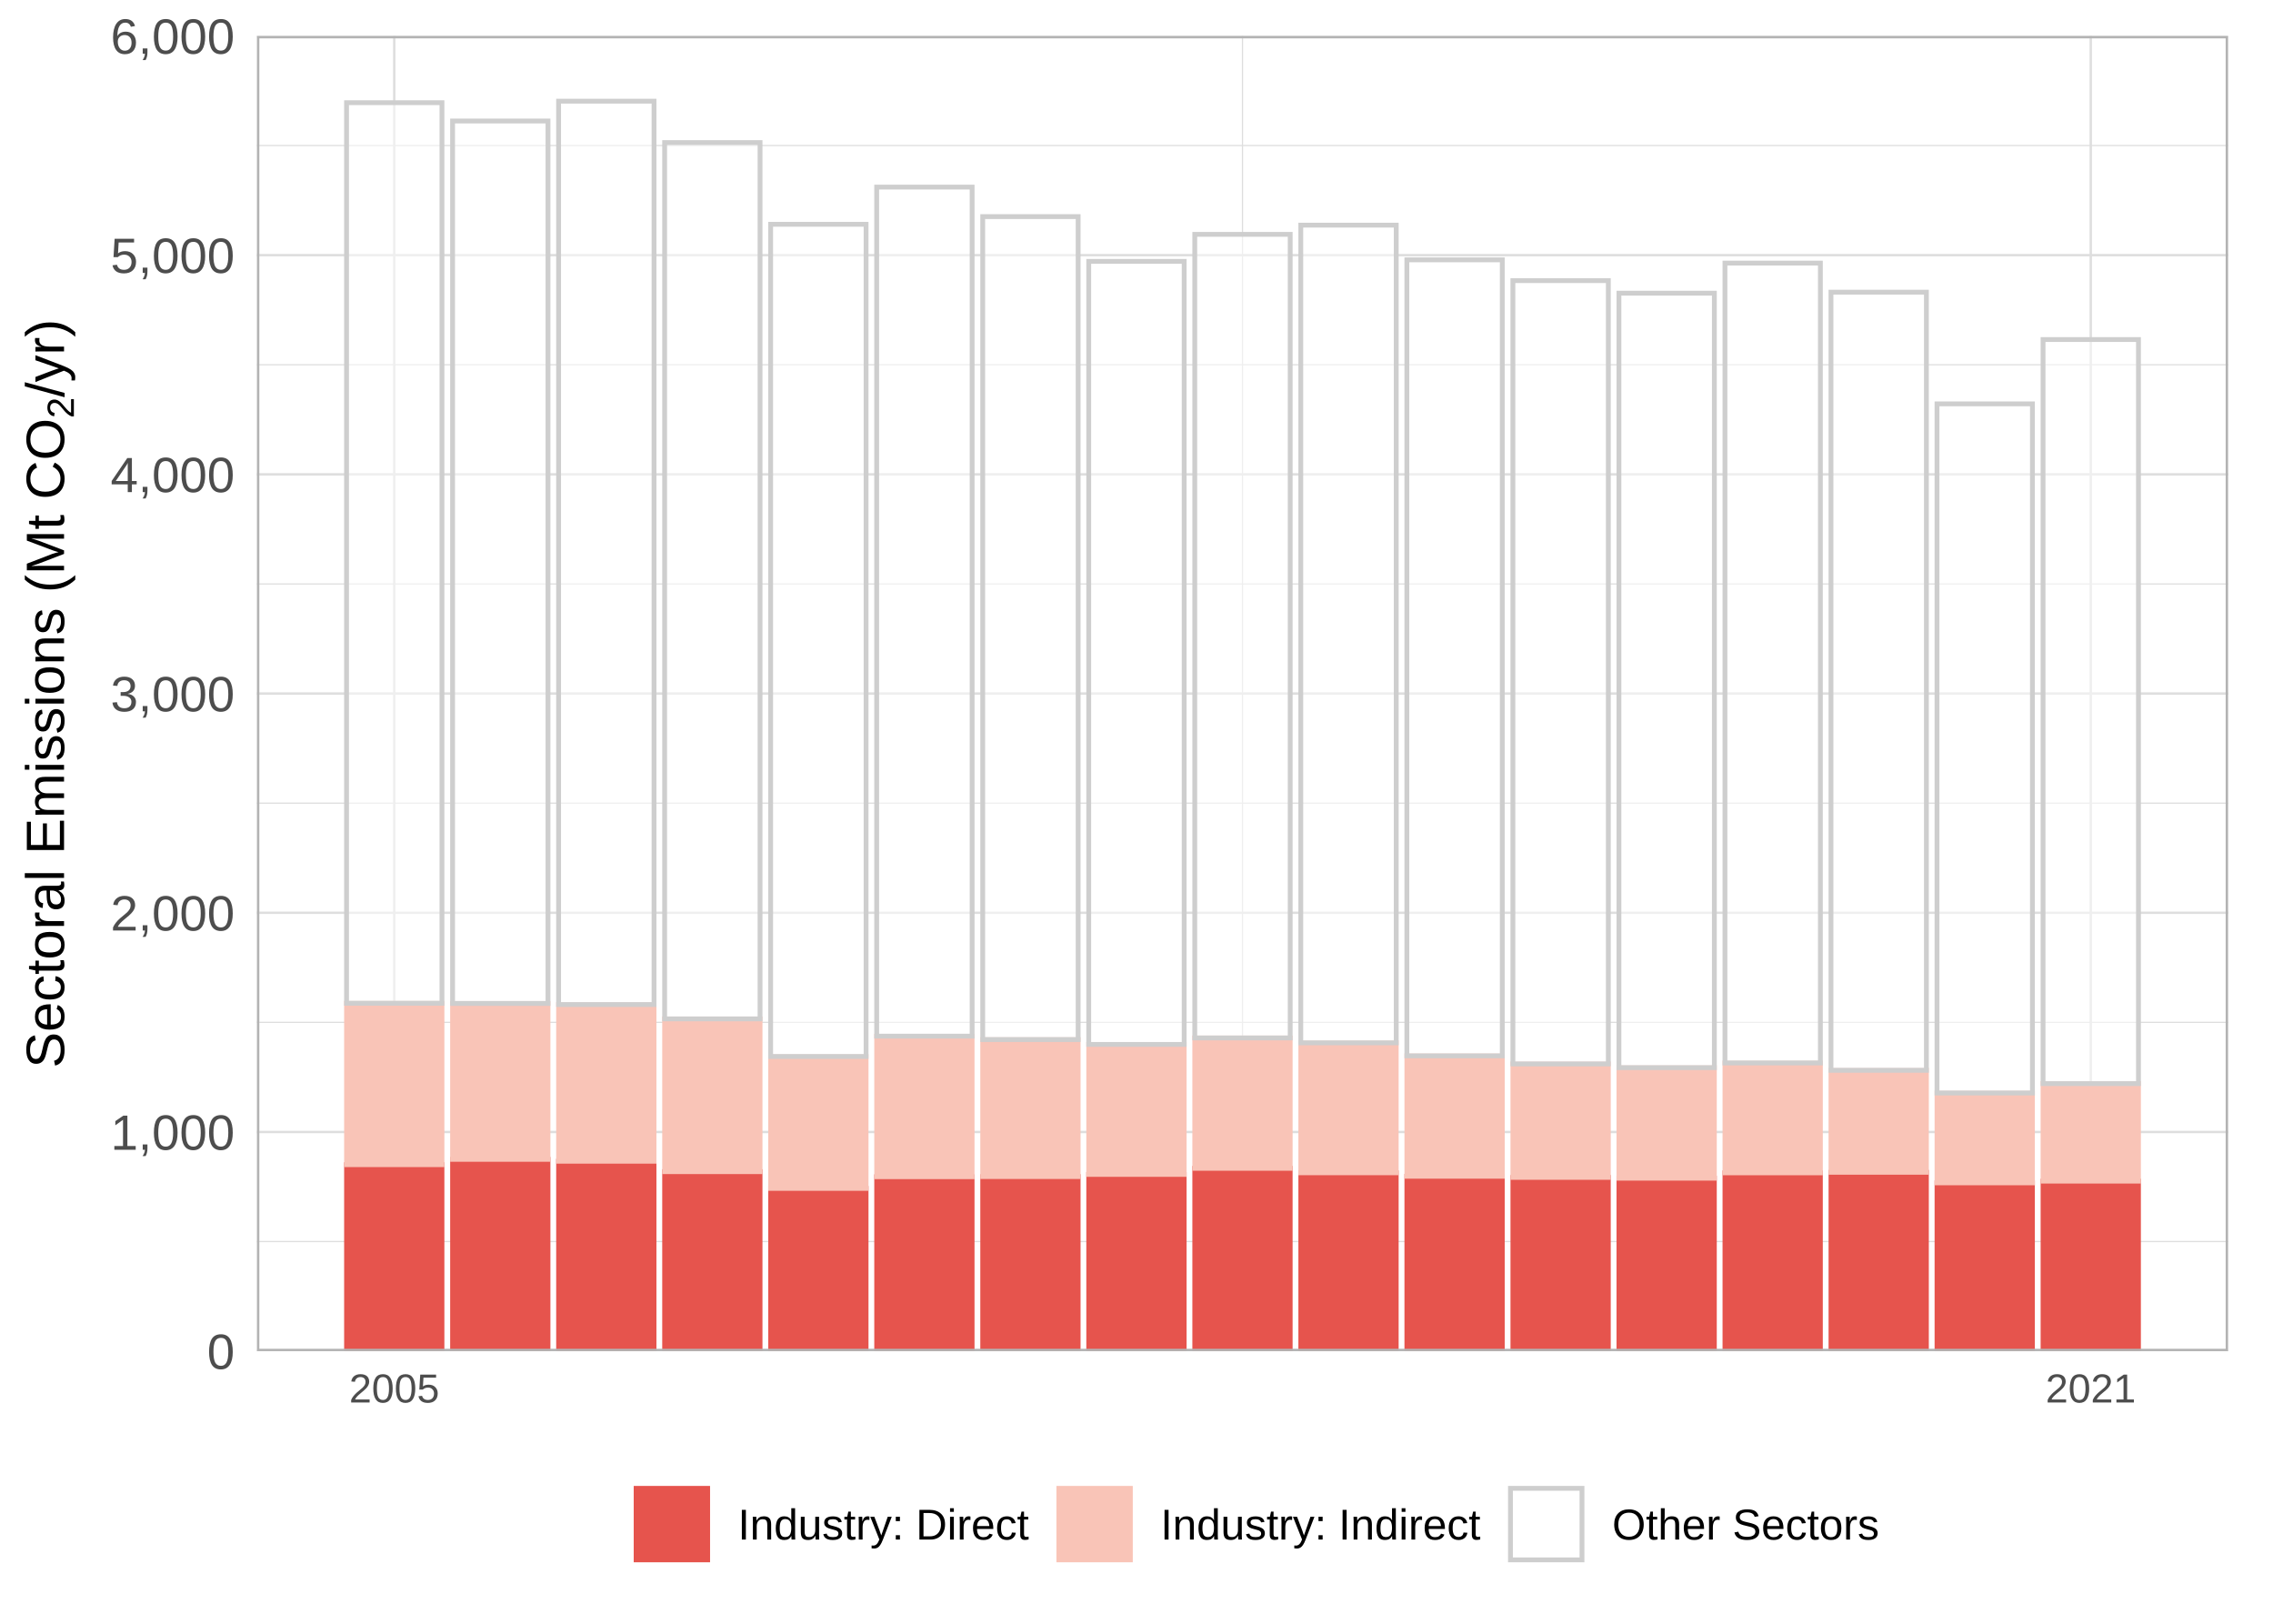
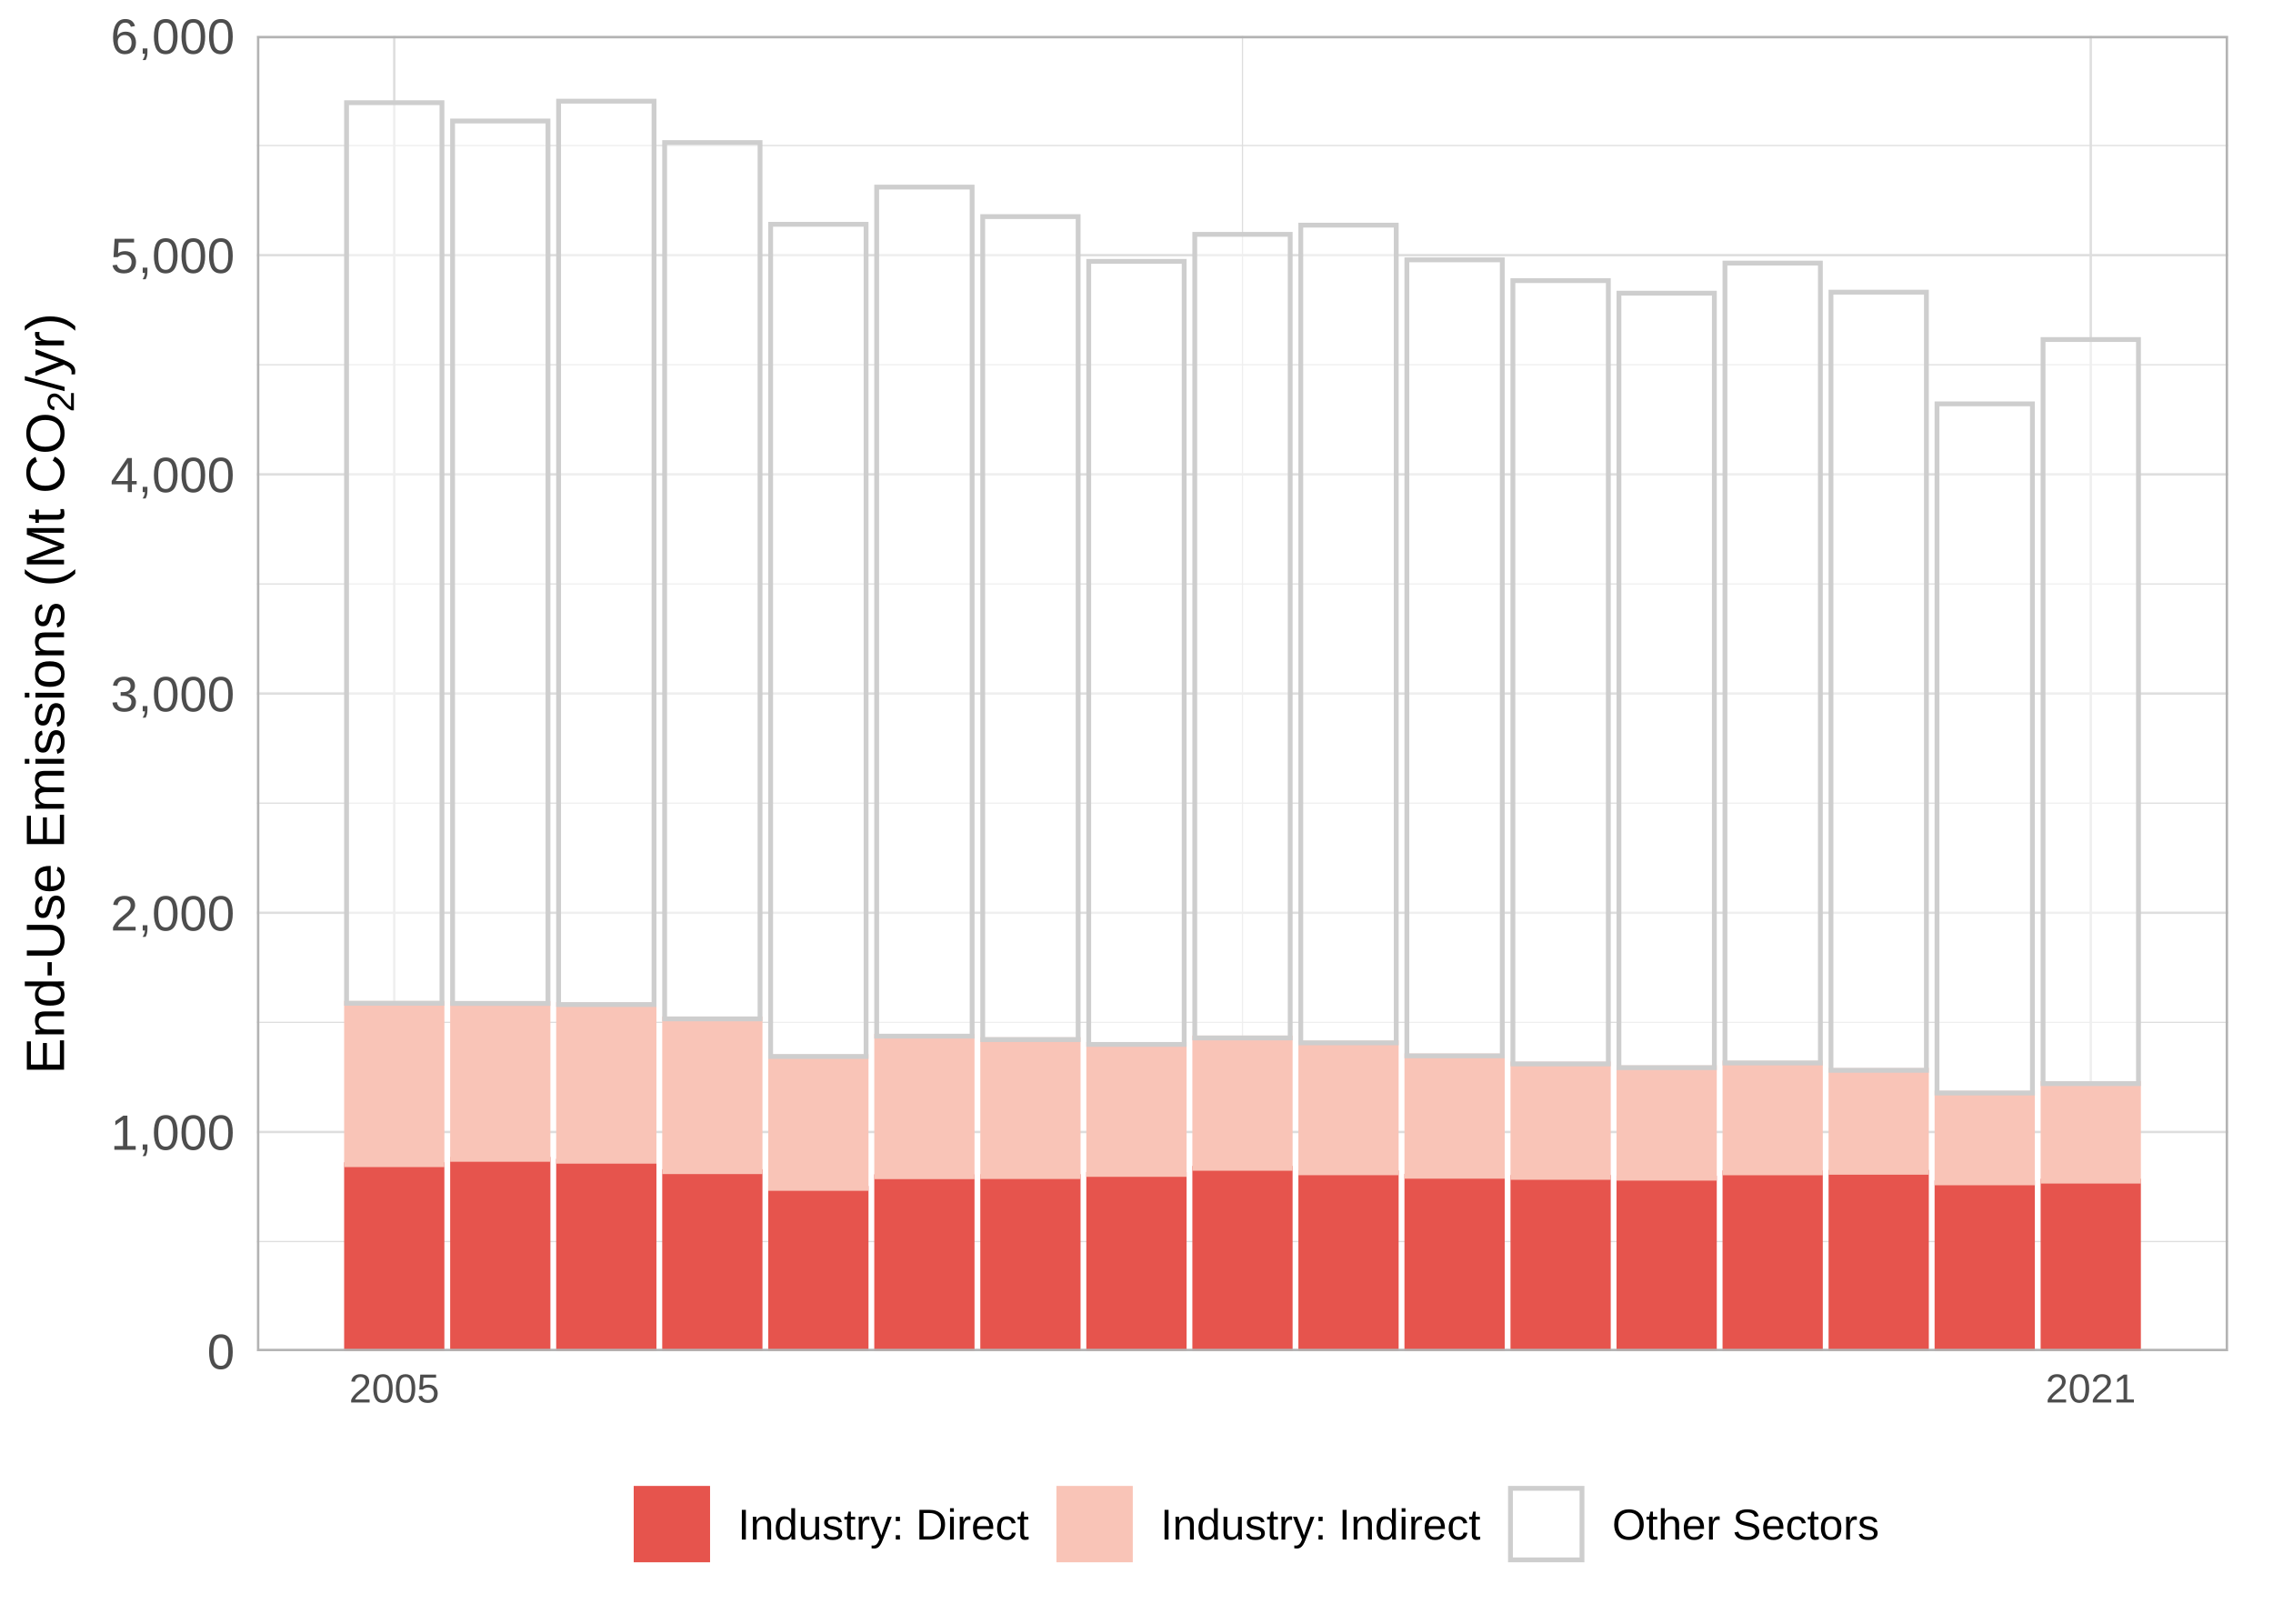
<svg xmlns="http://www.w3.org/2000/svg" class="svglite" width="504.00pt" height="360.00pt" viewBox="0 0 504.00 360.00">
  <defs>
    <style type="text/css">
    .svglite line, .svglite polyline, .svglite polygon, .svglite path, .svglite rect, .svglite circle {
      fill: none;
      stroke: #000000;
      stroke-linecap: round;
      stroke-linejoin: round;
      stroke-miterlimit: 10.00;
    }
    .svglite text {
      white-space: pre;
    }
  </style>
  </defs>
  <rect width="100%" height="100%" style="stroke: none; fill: #FFFFFF;" />
  <defs>
    <clipPath id="cpMC4wMHw1MDQuMDB8MC4wMHwzNjAuMDA=">
      <rect x="0.00" y="0.00" width="504.00" height="360.00" />
    </clipPath>
  </defs>
  <g clip-path="url(#cpMC4wMHw1MDQuMDB8MC4wMHwzNjAuMDA=)">
    <rect x="0" y="0" width="504.00" height="360.00" style="stroke-width: 1.07; stroke: #FFFFFF; fill: #FFFFFF;" />
  </g>
  <defs>
    <clipPath id="cpNTYuOTd8NDk0LjA0fDcuOTd8Mjk5LjU3">
      <rect x="56.97" y="7.97" width="437.07" height="291.60" />
    </clipPath>
  </defs>
  <g clip-path="url(#cpNTYuOTd8NDk0LjA0fDcuOTd8Mjk5LjU3)">
    <rect x="56.97" y="7.97" width="437.07" height="291.60" style="stroke-width: 1.07; stroke: none; fill: #FFFFFF;" />
    <polyline points="56.97,275.27 494.04,275.27 " style="stroke-width: 0.27; stroke: #DEDEDE; stroke-linecap: butt;" />
    <polyline points="56.97,226.67 494.04,226.67 " style="stroke-width: 0.27; stroke: #DEDEDE; stroke-linecap: butt;" />
    <polyline points="56.97,178.07 494.04,178.07 " style="stroke-width: 0.27; stroke: #DEDEDE; stroke-linecap: butt;" />
    <polyline points="56.97,129.47 494.04,129.47 " style="stroke-width: 0.27; stroke: #DEDEDE; stroke-linecap: butt;" />
    <polyline points="56.97,80.87 494.04,80.87 " style="stroke-width: 0.27; stroke: #DEDEDE; stroke-linecap: butt;" />
    <polyline points="56.97,32.27 494.04,32.27 " style="stroke-width: 0.27; stroke: #DEDEDE; stroke-linecap: butt;" />
    <polyline points="275.50,299.57 275.50,7.97 " style="stroke-width: 0.27; stroke: #DEDEDE; stroke-linecap: butt;" />
    <polyline points="56.97,299.57 494.04,299.57 " style="stroke-width: 0.53; stroke: #DEDEDE; stroke-linecap: butt;" />
    <polyline points="56.97,250.97 494.04,250.97 " style="stroke-width: 0.53; stroke: #DEDEDE; stroke-linecap: butt;" />
    <polyline points="56.97,202.37 494.04,202.37 " style="stroke-width: 0.53; stroke: #DEDEDE; stroke-linecap: butt;" />
    <polyline points="56.97,153.77 494.04,153.77 " style="stroke-width: 0.53; stroke: #DEDEDE; stroke-linecap: butt;" />
    <polyline points="56.97,105.17 494.04,105.17 " style="stroke-width: 0.53; stroke: #DEDEDE; stroke-linecap: butt;" />
    <polyline points="56.97,56.57 494.04,56.57 " style="stroke-width: 0.53; stroke: #DEDEDE; stroke-linecap: butt;" />
    <polyline points="56.97,7.97 494.04,7.97 " style="stroke-width: 0.53; stroke: #DEDEDE; stroke-linecap: butt;" />
    <polyline points="87.42,299.57 87.42,7.97 " style="stroke-width: 0.53; stroke: #DEDEDE; stroke-linecap: butt;" />
    <polyline points="463.59,299.57 463.59,7.97 " style="stroke-width: 0.53; stroke: #DEDEDE; stroke-linecap: butt;" />
    <rect x="76.84" y="258.22" width="21.16" height="41.35" style="stroke-width: 1.07; stroke: #E6544D; stroke-linecap: butt; stroke-linejoin: miter; fill: #E6544D;" />
    <rect x="76.84" y="222.44" width="21.16" height="35.78" style="stroke-width: 1.07; stroke: #F9C4B7; stroke-linecap: butt; stroke-linejoin: miter; fill: #F9C4B7;" />
    <rect x="76.84" y="22.77" width="21.16" height="199.66" style="stroke-width: 1.07; stroke: #CECECE; stroke-linecap: butt; stroke-linejoin: miter; fill: #FFFFFF; fill-opacity: 0.50;" />
    <rect x="100.35" y="257.04" width="21.16" height="42.53" style="stroke-width: 1.07; stroke: #E6544D; stroke-linecap: butt; stroke-linejoin: miter; fill: #E6544D;" />
    <rect x="100.35" y="222.47" width="21.16" height="34.57" style="stroke-width: 1.07; stroke: #F9C4B7; stroke-linecap: butt; stroke-linejoin: miter; fill: #F9C4B7;" />
    <rect x="100.35" y="26.83" width="21.16" height="195.64" style="stroke-width: 1.07; stroke: #CECECE; stroke-linecap: butt; stroke-linejoin: miter; fill: #FFFFFF; fill-opacity: 0.50;" />
    <rect x="123.86" y="257.46" width="21.16" height="42.11" style="stroke-width: 1.07; stroke: #E6544D; stroke-linecap: butt; stroke-linejoin: miter; fill: #E6544D;" />
    <rect x="123.86" y="222.72" width="21.16" height="34.74" style="stroke-width: 1.07; stroke: #F9C4B7; stroke-linecap: butt; stroke-linejoin: miter; fill: #F9C4B7;" />
    <rect x="123.86" y="22.43" width="21.16" height="200.29" style="stroke-width: 1.07; stroke: #CECECE; stroke-linecap: butt; stroke-linejoin: miter; fill: #FFFFFF; fill-opacity: 0.50;" />
    <rect x="147.37" y="259.77" width="21.16" height="39.80" style="stroke-width: 1.07; stroke: #E6544D; stroke-linecap: butt; stroke-linejoin: miter; fill: #E6544D;" />
    <rect x="147.37" y="225.91" width="21.16" height="33.86" style="stroke-width: 1.07; stroke: #F9C4B7; stroke-linecap: butt; stroke-linejoin: miter; fill: #F9C4B7;" />
    <rect x="147.37" y="31.61" width="21.16" height="194.29" style="stroke-width: 1.07; stroke: #CECECE; stroke-linecap: butt; stroke-linejoin: miter; fill: #FFFFFF; fill-opacity: 0.50;" />
    <rect x="170.88" y="263.48" width="21.16" height="36.09" style="stroke-width: 1.07; stroke: #E6544D; stroke-linecap: butt; stroke-linejoin: miter; fill: #E6544D;" />
    <rect x="170.88" y="234.24" width="21.16" height="29.24" style="stroke-width: 1.07; stroke: #F9C4B7; stroke-linecap: butt; stroke-linejoin: miter; fill: #F9C4B7;" />
    <rect x="170.88" y="49.73" width="21.16" height="184.51" style="stroke-width: 1.07; stroke: #CECECE; stroke-linecap: butt; stroke-linejoin: miter; fill: #FFFFFF; fill-opacity: 0.50;" />
    <rect x="194.39" y="260.89" width="21.16" height="38.68" style="stroke-width: 1.07; stroke: #E6544D; stroke-linecap: butt; stroke-linejoin: miter; fill: #E6544D;" />
    <rect x="194.39" y="229.74" width="21.16" height="31.15" style="stroke-width: 1.07; stroke: #F9C4B7; stroke-linecap: butt; stroke-linejoin: miter; fill: #F9C4B7;" />
    <rect x="194.39" y="41.48" width="21.16" height="188.25" style="stroke-width: 1.07; stroke: #CECECE; stroke-linecap: butt; stroke-linejoin: miter; fill: #FFFFFF; fill-opacity: 0.50;" />
    <rect x="217.90" y="260.85" width="21.16" height="38.72" style="stroke-width: 1.07; stroke: #E6544D; stroke-linecap: butt; stroke-linejoin: miter; fill: #E6544D;" />
    <rect x="217.90" y="230.49" width="21.16" height="30.37" style="stroke-width: 1.07; stroke: #F9C4B7; stroke-linecap: butt; stroke-linejoin: miter; fill: #F9C4B7;" />
    <rect x="217.90" y="48.02" width="21.16" height="182.46" style="stroke-width: 1.07; stroke: #CECECE; stroke-linecap: butt; stroke-linejoin: miter; fill: #FFFFFF; fill-opacity: 0.50;" />
    <rect x="241.41" y="260.39" width="21.16" height="39.18" style="stroke-width: 1.07; stroke: #E6544D; stroke-linecap: butt; stroke-linejoin: miter; fill: #E6544D;" />
    <rect x="241.41" y="231.56" width="21.16" height="28.82" style="stroke-width: 1.07; stroke: #F9C4B7; stroke-linecap: butt; stroke-linejoin: miter; fill: #F9C4B7;" />
    <rect x="241.41" y="57.95" width="21.16" height="173.61" style="stroke-width: 1.07; stroke: #CECECE; stroke-linecap: butt; stroke-linejoin: miter; fill: #FFFFFF; fill-opacity: 0.50;" />
    <rect x="264.92" y="259.03" width="21.16" height="40.54" style="stroke-width: 1.07; stroke: #E6544D; stroke-linecap: butt; stroke-linejoin: miter; fill: #E6544D;" />
    <rect x="264.92" y="230.12" width="21.16" height="28.91" style="stroke-width: 1.07; stroke: #F9C4B7; stroke-linecap: butt; stroke-linejoin: miter; fill: #F9C4B7;" />
    <rect x="264.92" y="51.96" width="21.16" height="178.16" style="stroke-width: 1.07; stroke: #CECECE; stroke-linecap: butt; stroke-linejoin: miter; fill: #FFFFFF; fill-opacity: 0.50;" />
    <rect x="288.43" y="260.02" width="21.16" height="39.55" style="stroke-width: 1.07; stroke: #E6544D; stroke-linecap: butt; stroke-linejoin: miter; fill: #E6544D;" />
    <rect x="288.43" y="231.20" width="21.16" height="28.82" style="stroke-width: 1.07; stroke: #F9C4B7; stroke-linecap: butt; stroke-linejoin: miter; fill: #F9C4B7;" />
    <rect x="288.43" y="49.92" width="21.16" height="181.29" style="stroke-width: 1.07; stroke: #CECECE; stroke-linecap: butt; stroke-linejoin: miter; fill: #FFFFFF; fill-opacity: 0.50;" />
    <rect x="311.95" y="260.79" width="21.16" height="38.78" style="stroke-width: 1.07; stroke: #E6544D; stroke-linecap: butt; stroke-linejoin: miter; fill: #E6544D;" />
    <rect x="311.95" y="234.08" width="21.16" height="26.71" style="stroke-width: 1.07; stroke: #F9C4B7; stroke-linecap: butt; stroke-linejoin: miter; fill: #F9C4B7;" />
    <rect x="311.95" y="57.61" width="21.16" height="176.48" style="stroke-width: 1.07; stroke: #CECECE; stroke-linecap: butt; stroke-linejoin: miter; fill: #FFFFFF; fill-opacity: 0.50;" />
    <rect x="335.46" y="261.04" width="21.16" height="38.53" style="stroke-width: 1.07; stroke: #E6544D; stroke-linecap: butt; stroke-linejoin: miter; fill: #E6544D;" />
    <rect x="335.46" y="235.88" width="21.16" height="25.16" style="stroke-width: 1.07; stroke: #F9C4B7; stroke-linecap: butt; stroke-linejoin: miter; fill: #F9C4B7;" />
    <rect x="335.46" y="62.22" width="21.16" height="173.66" style="stroke-width: 1.07; stroke: #CECECE; stroke-linecap: butt; stroke-linejoin: miter; fill: #FFFFFF; fill-opacity: 0.50;" />
    <rect x="358.97" y="261.22" width="21.16" height="38.35" style="stroke-width: 1.07; stroke: #E6544D; stroke-linecap: butt; stroke-linejoin: miter; fill: #E6544D;" />
    <rect x="358.97" y="236.71" width="21.16" height="24.51" style="stroke-width: 1.07; stroke: #F9C4B7; stroke-linecap: butt; stroke-linejoin: miter; fill: #F9C4B7;" />
    <rect x="358.97" y="65.00" width="21.16" height="171.71" style="stroke-width: 1.07; stroke: #CECECE; stroke-linecap: butt; stroke-linejoin: miter; fill: #FFFFFF; fill-opacity: 0.50;" />
    <rect x="382.48" y="260.03" width="21.16" height="39.54" style="stroke-width: 1.07; stroke: #E6544D; stroke-linecap: butt; stroke-linejoin: miter; fill: #E6544D;" />
    <rect x="382.48" y="235.67" width="21.16" height="24.36" style="stroke-width: 1.07; stroke: #F9C4B7; stroke-linecap: butt; stroke-linejoin: miter; fill: #F9C4B7;" />
    <rect x="382.48" y="58.33" width="21.16" height="177.34" style="stroke-width: 1.07; stroke: #CECECE; stroke-linecap: butt; stroke-linejoin: miter; fill: #FFFFFF; fill-opacity: 0.50;" />
    <rect x="405.99" y="259.92" width="21.16" height="39.65" style="stroke-width: 1.07; stroke: #E6544D; stroke-linecap: butt; stroke-linejoin: miter; fill: #E6544D;" />
    <rect x="405.99" y="237.29" width="21.16" height="22.62" style="stroke-width: 1.07; stroke: #F9C4B7; stroke-linecap: butt; stroke-linejoin: miter; fill: #F9C4B7;" />
    <rect x="405.99" y="64.78" width="21.16" height="172.52" style="stroke-width: 1.07; stroke: #CECECE; stroke-linecap: butt; stroke-linejoin: miter; fill: #FFFFFF; fill-opacity: 0.50;" />
    <rect x="429.50" y="262.25" width="21.16" height="37.32" style="stroke-width: 1.07; stroke: #E6544D; stroke-linecap: butt; stroke-linejoin: miter; fill: #E6544D;" />
    <rect x="429.50" y="242.33" width="21.16" height="19.92" style="stroke-width: 1.07; stroke: #F9C4B7; stroke-linecap: butt; stroke-linejoin: miter; fill: #F9C4B7;" />
    <rect x="429.50" y="89.54" width="21.16" height="152.79" style="stroke-width: 1.07; stroke: #CECECE; stroke-linecap: butt; stroke-linejoin: miter; fill: #FFFFFF; fill-opacity: 0.50;" />
    <rect x="453.01" y="261.88" width="21.16" height="37.69" style="stroke-width: 1.07; stroke: #E6544D; stroke-linecap: butt; stroke-linejoin: miter; fill: #E6544D;" />
    <rect x="453.01" y="240.24" width="21.16" height="21.63" style="stroke-width: 1.07; stroke: #F9C4B7; stroke-linecap: butt; stroke-linejoin: miter; fill: #F9C4B7;" />
    <rect x="453.01" y="75.28" width="21.16" height="164.97" style="stroke-width: 1.07; stroke: #CECECE; stroke-linecap: butt; stroke-linejoin: miter; fill: #FFFFFF; fill-opacity: 0.50;" />
    <rect x="56.97" y="7.97" width="437.07" height="291.60" style="stroke-width: 1.07; stroke: #B3B3B3;" />
  </g>
  <g clip-path="url(#cpMC4wMHw1MDQuMDB8MC4wMHwzNjAuMDA=)">
    <text x="52.04" y="303.51" text-anchor="end" style="font-size: 11.00px;fill: #4D4D4D; font-family: &quot;Arial&quot;;" textLength="6.12px" lengthAdjust="spacingAndGlyphs">0</text>
    <text x="52.04" y="254.91" text-anchor="end" style="font-size: 11.00px;fill: #4D4D4D; font-family: &quot;Arial&quot;;" textLength="27.54px" lengthAdjust="spacingAndGlyphs">1,000</text>
    <text x="52.04" y="206.31" text-anchor="end" style="font-size: 11.00px;fill: #4D4D4D; font-family: &quot;Arial&quot;;" textLength="27.54px" lengthAdjust="spacingAndGlyphs">2,000</text>
    <text x="52.04" y="157.71" text-anchor="end" style="font-size: 11.00px;fill: #4D4D4D; font-family: &quot;Arial&quot;;" textLength="27.54px" lengthAdjust="spacingAndGlyphs">3,000</text>
    <text x="52.04" y="109.11" text-anchor="end" style="font-size: 11.00px;fill: #4D4D4D; font-family: &quot;Arial&quot;;" textLength="27.54px" lengthAdjust="spacingAndGlyphs">4,000</text>
    <text x="52.04" y="60.51" text-anchor="end" style="font-size: 11.00px;fill: #4D4D4D; font-family: &quot;Arial&quot;;" textLength="27.54px" lengthAdjust="spacingAndGlyphs">5,000</text>
    <text x="52.04" y="11.91" text-anchor="end" style="font-size: 11.00px;fill: #4D4D4D; font-family: &quot;Arial&quot;;" textLength="27.54px" lengthAdjust="spacingAndGlyphs">6,000</text>
    <text x="87.42" y="310.95" text-anchor="middle" style="font-size: 9.00px;fill: #4D4D4D; font-family: &quot;Arial&quot;;" textLength="20.02px" lengthAdjust="spacingAndGlyphs">2005</text>
    <text x="463.59" y="310.95" text-anchor="middle" style="font-size: 9.00px;fill: #4D4D4D; font-family: &quot;Arial&quot;;" textLength="20.02px" lengthAdjust="spacingAndGlyphs">2021</text>
-     <text transform="translate(14.20,236.80) rotate(-90)" style="font-size: 12.00px; font-family: &quot;Arial&quot;;" textLength="134.73px" lengthAdjust="spacingAndGlyphs">Sectoral Emissions (Mt C</text>
-     <text transform="translate(14.20,102.07) rotate(-90)" style="font-size: 12.00px; font-family: &quot;Arial&quot;;" textLength="9.34px" lengthAdjust="spacingAndGlyphs">O</text>
-     <text transform="translate(16.38,92.74) rotate(-90)" style="font-size: 8.40px; font-family: &quot;Arial&quot;;" textLength="4.67px" lengthAdjust="spacingAndGlyphs">2</text>
-     <text transform="translate(14.20,88.07) rotate(-90)" style="font-size: 12.00px; font-family: &quot;Arial&quot;;" textLength="17.33px" lengthAdjust="spacingAndGlyphs">/yr)</text>
+     <text transform="translate(14.20,238.14) rotate(-90)" style="font-size: 12.00px; font-family: &quot;Arial&quot;;" textLength="137.40px" lengthAdjust="spacingAndGlyphs">End-Use Emissions (Mt C</text>
+     <text transform="translate(14.20,100.74) rotate(-90)" style="font-size: 12.00px; font-family: &quot;Arial&quot;;" textLength="9.34px" lengthAdjust="spacingAndGlyphs">O</text>
+     <text transform="translate(16.38,91.40) rotate(-90)" style="font-size: 8.40px; font-family: &quot;Arial&quot;;" textLength="4.67px" lengthAdjust="spacingAndGlyphs">2</text>
+     <text transform="translate(14.20,86.73) rotate(-90)" style="font-size: 12.00px; font-family: &quot;Arial&quot;;" textLength="17.33px" lengthAdjust="spacingAndGlyphs">/yr)</text>
    <rect x="128.88" y="323.79" width="293.24" height="28.24" style="stroke-width: 1.07; stroke: none; fill: #FFFFFF;" />
    <rect x="140.34" y="329.27" width="17.28" height="17.28" style="stroke-width: 1.07; stroke: none; fill: #FFFFFF;" />
    <rect x="141.05" y="329.98" width="15.86" height="15.86" style="stroke-width: 1.07; stroke: #E6544D; stroke-linecap: butt; stroke-linejoin: miter; fill: #E6544D;" />
    <rect x="234.07" y="329.27" width="17.28" height="17.28" style="stroke-width: 1.07; stroke: none; fill: #FFFFFF;" />
    <rect x="234.78" y="329.98" width="15.86" height="15.86" style="stroke-width: 1.07; stroke: #F9C4B7; stroke-linecap: butt; stroke-linejoin: miter; fill: #F9C4B7;" />
    <rect x="334.22" y="329.27" width="17.28" height="17.28" style="stroke-width: 1.07; stroke: none; fill: #FFFFFF;" />
    <rect x="334.92" y="329.98" width="15.86" height="15.86" style="stroke-width: 1.07; stroke: #CECECE; stroke-linecap: butt; stroke-linejoin: miter; fill: #FFFFFF; fill-opacity: 0.50;" />
    <text x="163.60" y="341.34" style="font-size: 9.60px; font-family: &quot;Arial&quot;;" textLength="64.50px" lengthAdjust="spacingAndGlyphs">Industry: Direct</text>
    <text x="257.33" y="341.34" style="font-size: 9.60px; font-family: &quot;Arial&quot;;" textLength="70.91px" lengthAdjust="spacingAndGlyphs">Industry: Indirect</text>
    <text x="357.47" y="341.34" style="font-size: 9.60px; font-family: &quot;Arial&quot;;" textLength="59.17px" lengthAdjust="spacingAndGlyphs">Other Sectors</text>
  </g>
</svg>
